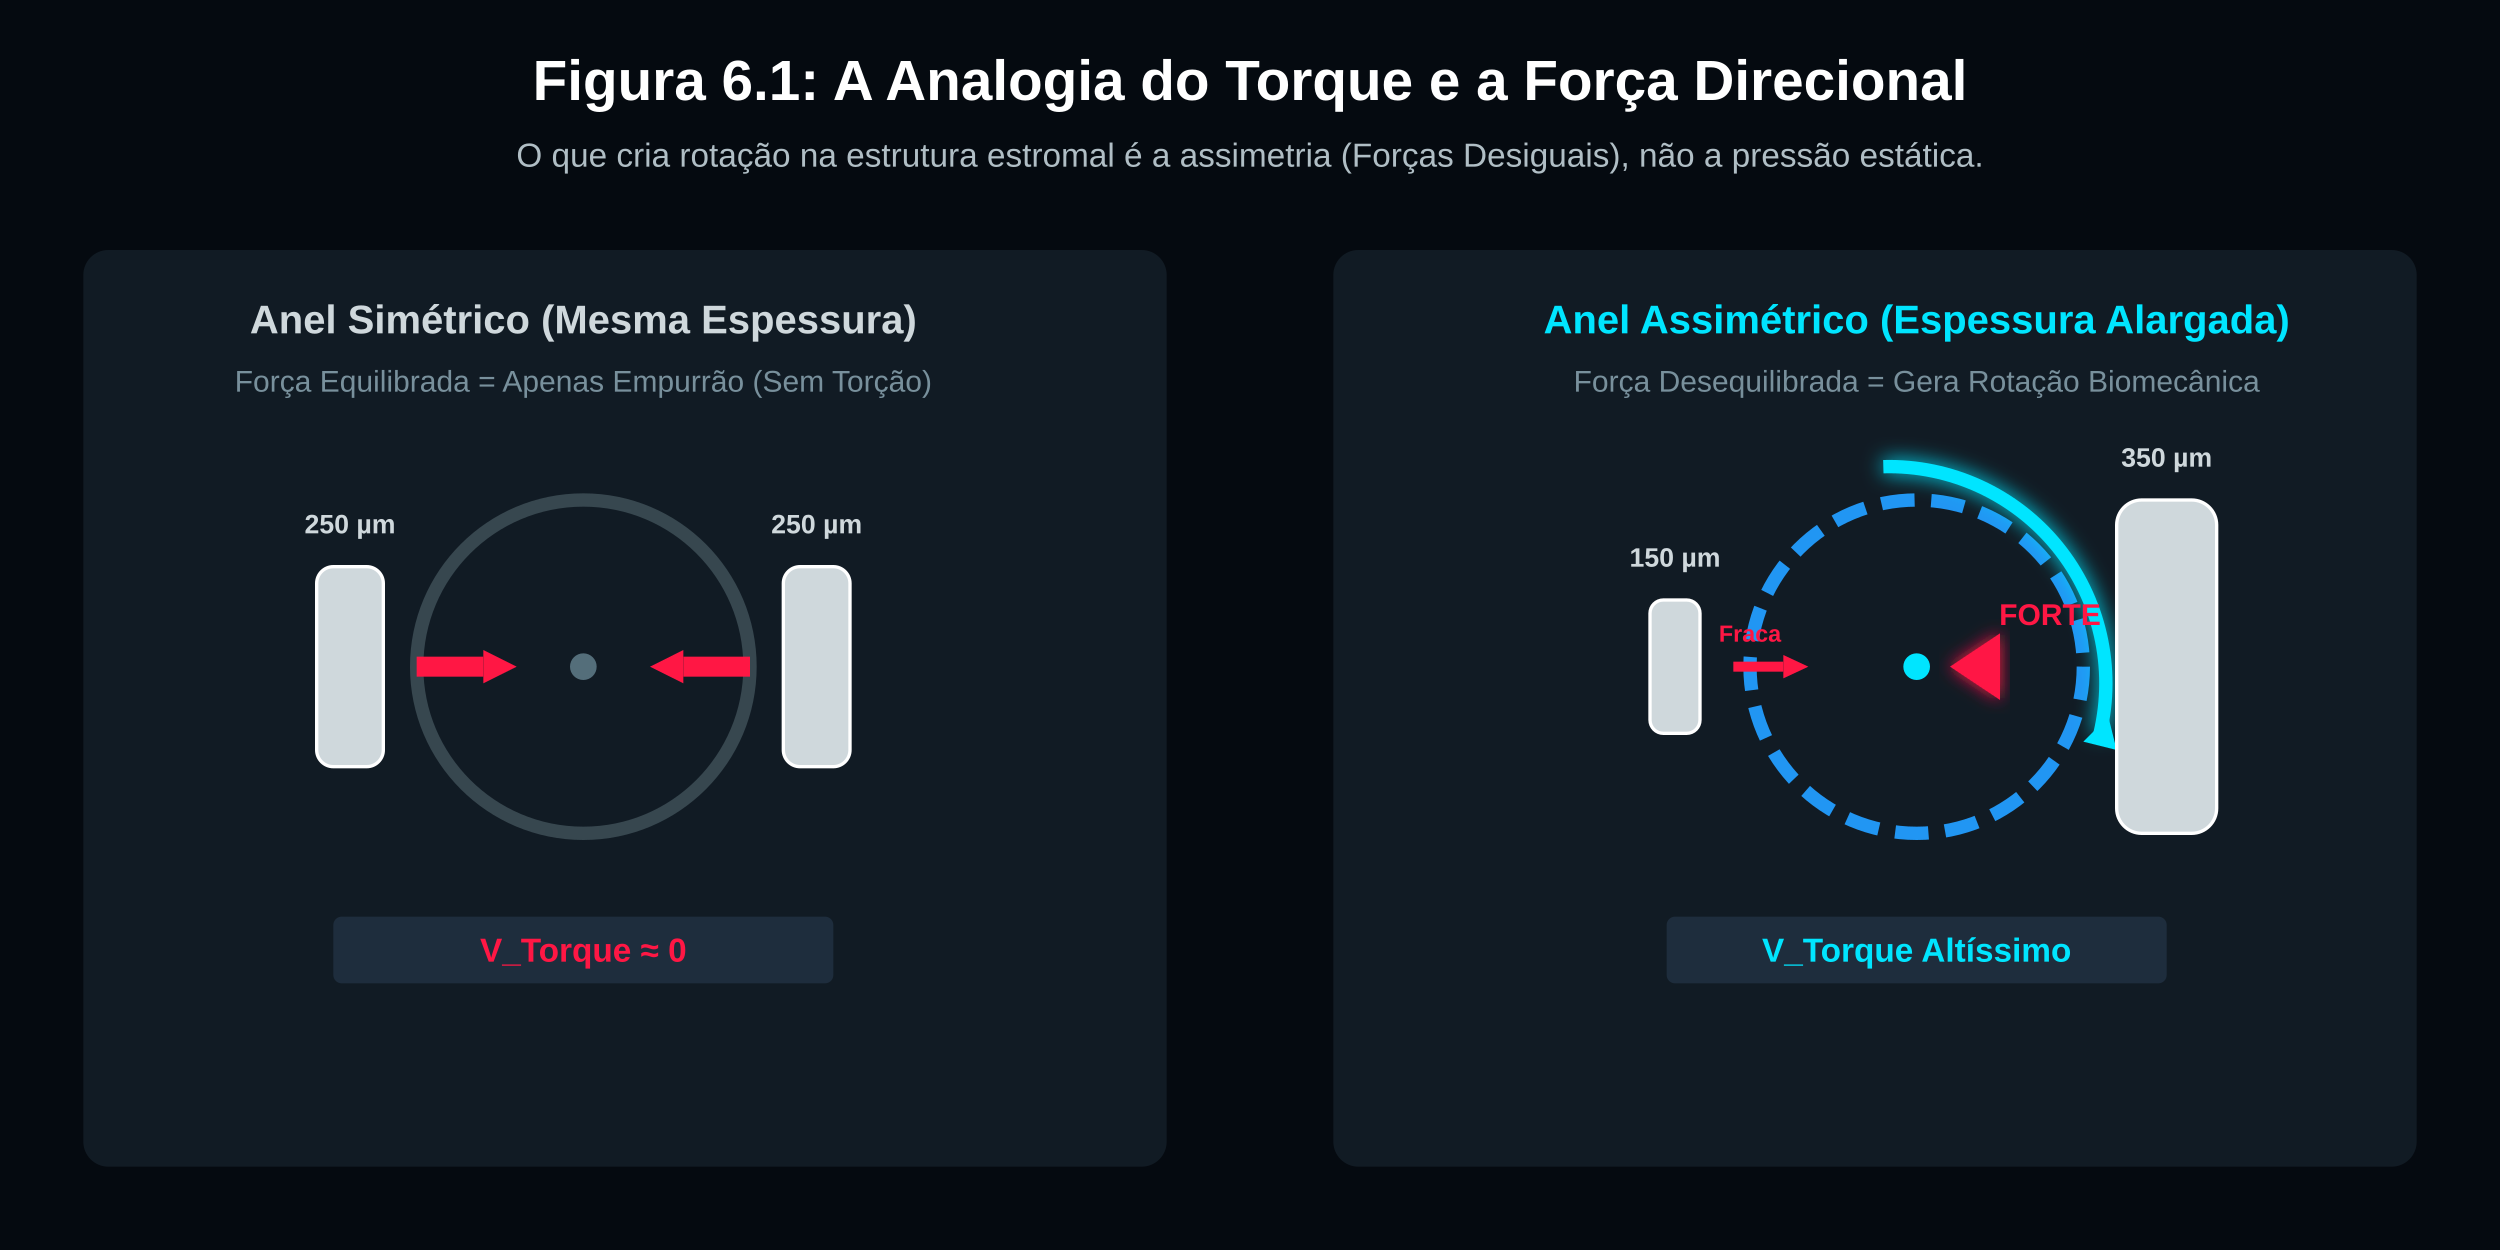
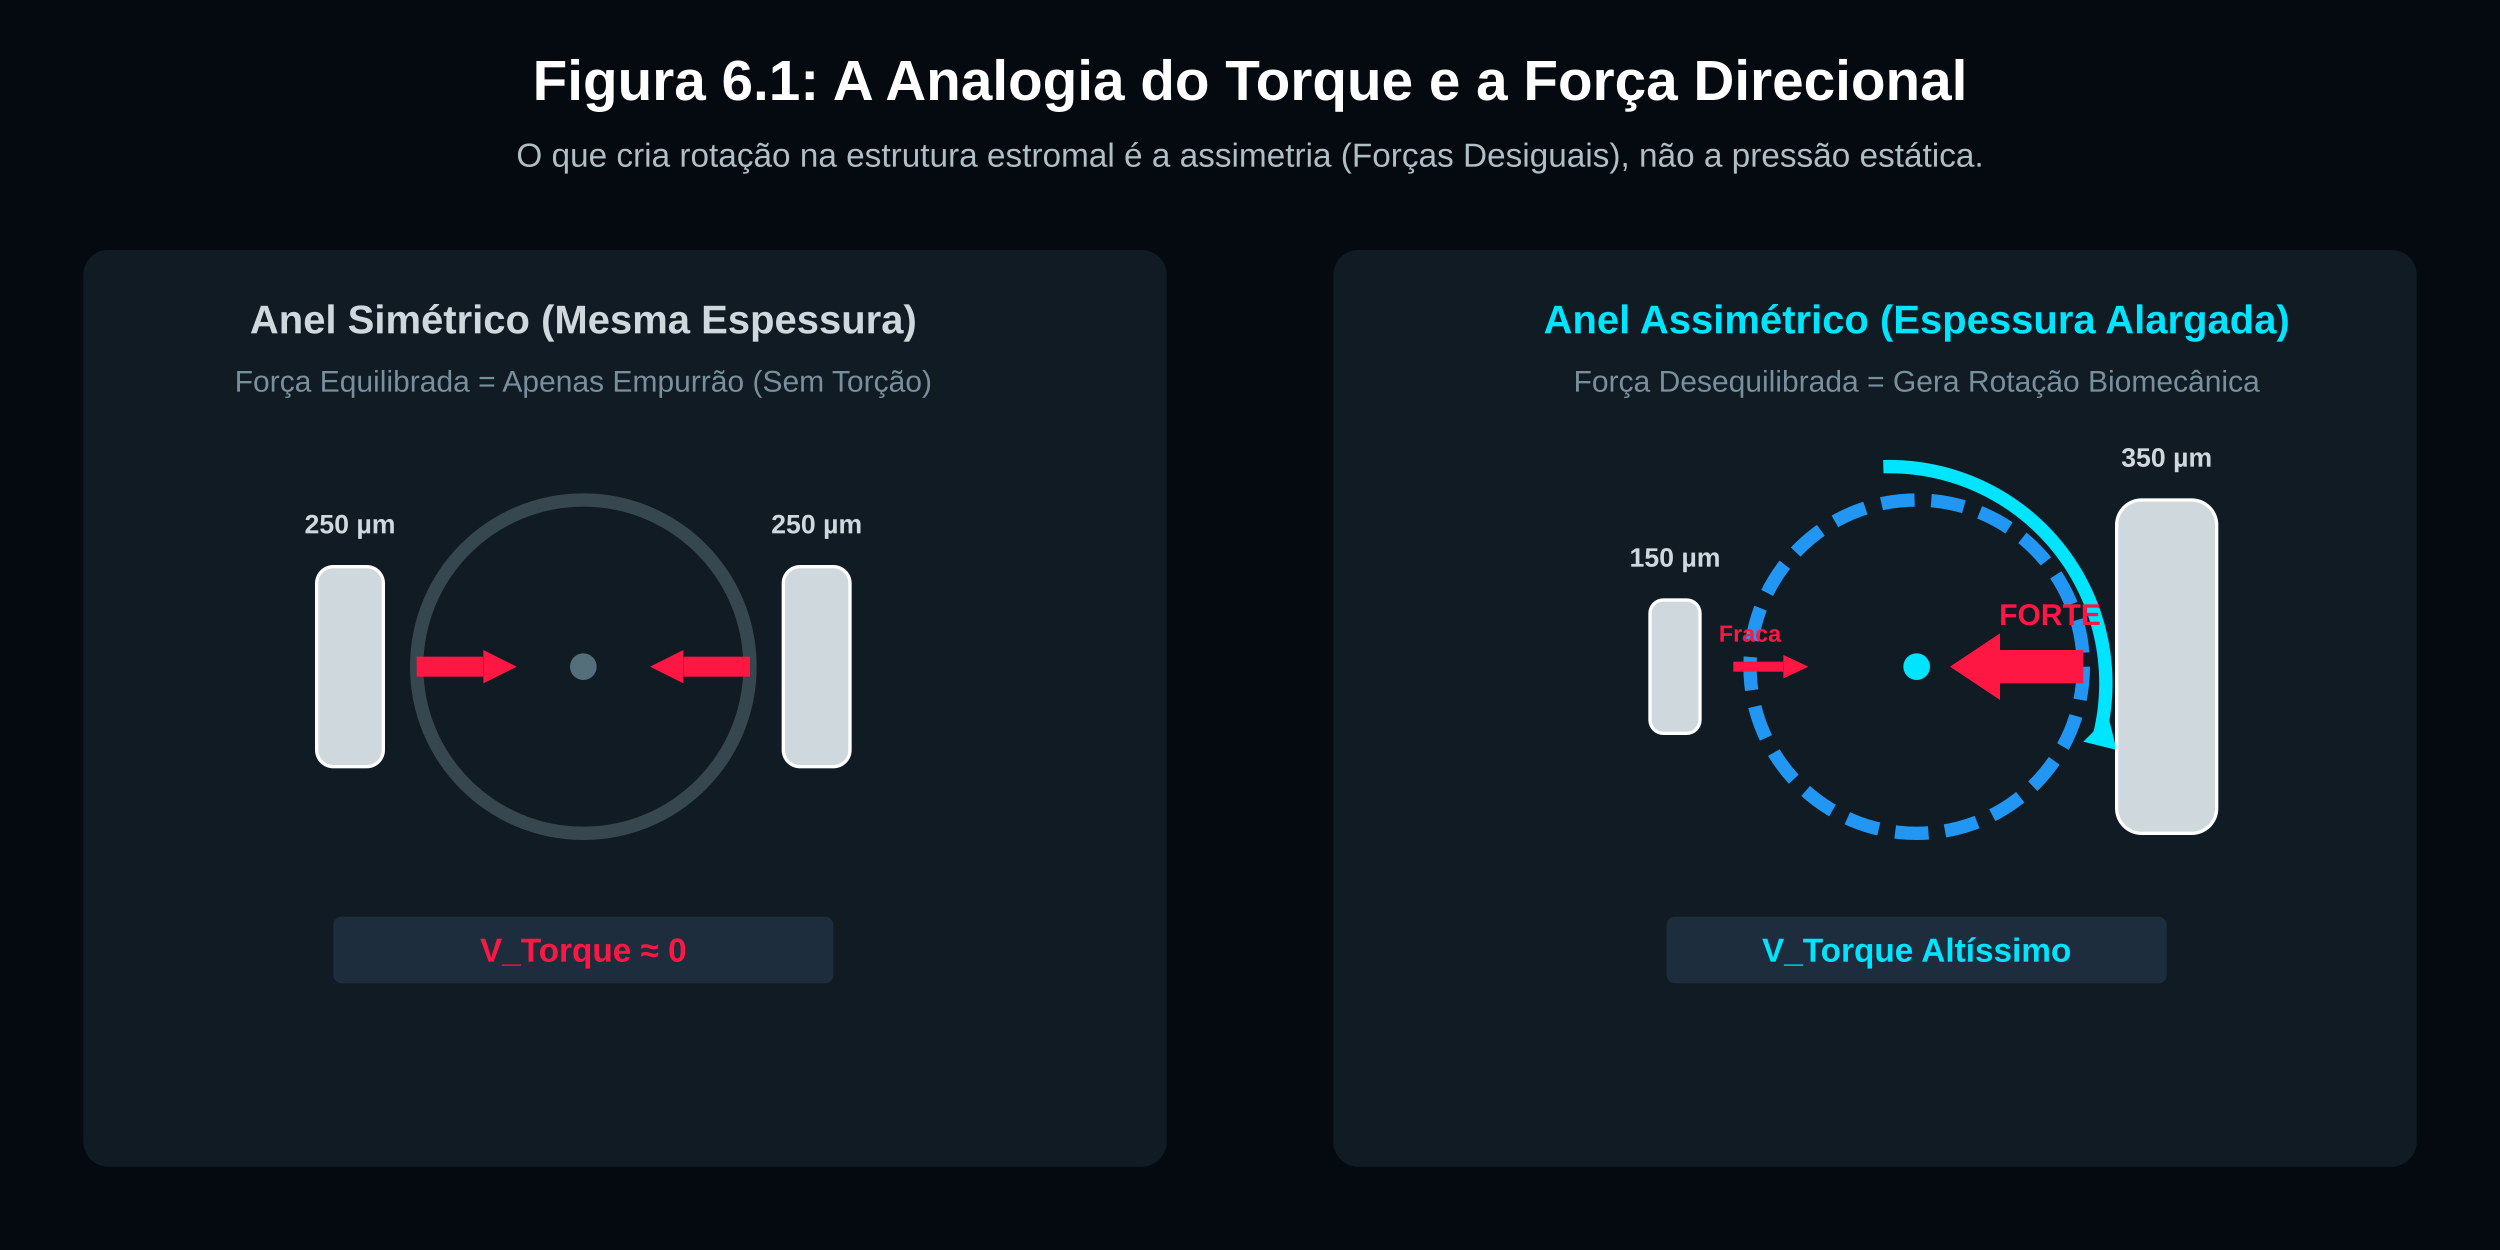
<svg xmlns="http://www.w3.org/2000/svg" viewBox="0 0 1500 750">
  <rect width="1500" height="750" fill="#050a10" />
  <defs>
-     <filter id="glowGreen" x="-20%" y="-20%" width="140%" height="140%">
-       <feGaussianBlur stdDeviation="6" result="blur" />
-       <feMerge>
-         <feMergeNode in="blur" />
-         <feMergeNode in="SourceGraphic" />
-       </feMerge>
-     </filter>
-     <filter id="glowRed" x="-20%" y="-20%" width="140%" height="140%">
-       <feGaussianBlur stdDeviation="5" result="blur" />
-       <feMerge>
-         <feMergeNode in="blur" />
-         <feMergeNode in="SourceGraphic" />
-       </feMerge>
-     </filter>
-   </defs>
+     
+     
+ </defs>
  <text x="750" y="60" fill="#ffffff" font-family="Arial" font-size="34" font-weight="bold" text-anchor="middle">Figura 6.1: A Analogia do Torque e a Força Direcional</text>
  <text x="750" y="100" fill="#B0BEC5" font-family="Arial" font-size="20" text-anchor="middle">O que cria rotação na estrutura estromal é a assimetria (Forças Desiguais), não a pressão estática.</text>
  <rect x="50" y="150" width="650" height="550" rx="15" fill="#111B24" />
  <rect x="800" y="150" width="650" height="550" rx="15" fill="#111B24" />
  <text x="350" y="200" fill="#cfd8dc" font-family="Arial" font-size="24" font-weight="bold" text-anchor="middle">Anel Simétrico (Mesma Espessura)</text>
  <text x="350" y="235" fill="#78909c" font-family="Arial" font-size="18" text-anchor="middle">Força Equilibrada = Apenas Empurrão (Sem Torção)</text>
  <circle cx="350" cy="400" r="100" fill="none" stroke="#37474f" stroke-width="8" />
  <circle cx="350" cy="400" r="8" fill="#546e7a" />
  <rect x="190" y="340" width="40" height="120" rx="10" fill="#cfd8dc" stroke="#fff" stroke-width="2" />
  <rect x="470" y="340" width="40" height="120" rx="10" fill="#cfd8dc" stroke="#fff" stroke-width="2" />
  <text x="210" y="320" fill="#cfd8dc" font-family="Arial" font-size="16" font-weight="bold" text-anchor="middle">250 µm</text>
  <text x="490" y="320" fill="#cfd8dc" font-family="Arial" font-size="16" font-weight="bold" text-anchor="middle">250 µm</text>
  <line x1="250" y1="400" x2="290" y2="400" stroke="#ff1744" stroke-width="12" />
  <polygon points="290,390 310,400 290,410" fill="#ff1744" />
  <line x1="450" y1="400" x2="410" y2="400" stroke="#ff1744" stroke-width="12" />
  <polygon points="410,390 390,400 410,410" fill="#ff1744" />
  <rect x="200" y="550" width="300" height="40" rx="5" fill="#1e2d3d" />
  <text x="350" y="577" fill="#ff1744" font-family="Arial" font-size="20" font-weight="bold" text-anchor="middle">V_Torque ≈ 0</text>
  <text x="1150" y="200" fill="#00e5ff" font-family="Arial" font-size="24" font-weight="bold" text-anchor="middle">Anel Assimétrico (Espessura Alargada)</text>
  <text x="1150" y="235" fill="#78909c" font-family="Arial" font-size="18" text-anchor="middle">Força Desequilibrada = Gera Rotação Biomecânica</text>
  <circle cx="1150" cy="400" r="100" fill="none" stroke="#2196f3" stroke-width="8" stroke-dasharray="20,10" />
  <circle cx="1150" cy="400" r="8" fill="#00e5ff" />
-   <path d="M 1130 280 A 130 130 0 0 1 1260 440" fill="none" stroke="#00e5ff" stroke-width="8" marker-end="url(#arrowB)" filter="url(#glowGreen)" />
+   <path d="M 1130 280 A 130 130 0 0 1 1260 440" fill="none" stroke="#00e5ff" stroke-width="8" marker-end="url(#arrowB)" />
  <path d="M 1265 430 L 1270 450 L 1250 445 Z" fill="#00e5ff" />
  <rect x="990" y="360" width="30" height="80" rx="8" fill="#cfd8dc" stroke="#fff" stroke-width="2" />
  <rect x="1270" y="300" width="60" height="200" rx="15" fill="#cfd8dc" stroke="#fff" stroke-width="2" />
  <text x="1005" y="340" fill="#cfd8dc" font-family="Arial" font-size="16" font-weight="bold" text-anchor="middle">150 µm</text>
  <text x="1300" y="280" fill="#cfd8dc" font-family="Arial" font-size="16" font-weight="bold" text-anchor="middle">350 µm</text>
  <line x1="1040" y1="400" x2="1070" y2="400" stroke="#ff1744" stroke-width="6" />
  <polygon points="1070,393 1085,400 1070,407" fill="#ff1744" />
  <text x="1050" y="385" fill="#ff1744" font-family="Arial" font-size="14" font-weight="bold" text-anchor="middle">Fraca</text>
-   <line x1="1250" y1="400" x2="1200" y2="400" stroke="#ff1744" stroke-width="20" filter="url(#glowRed)" />
-   <polygon points="1200,380 1170,400 1200,420" fill="#ff1744" filter="url(#glowRed)" />
+   <line x1="1250" y1="400" x2="1200" y2="400" stroke="#ff1744" stroke-width="20" />
+   <polygon points="1200,380 1170,400 1200,420" fill="#ff1744" />
  <text x="1230" y="375" fill="#ff1744" font-family="Arial" font-size="18" font-weight="bold" text-anchor="middle">FORTE</text>
  <rect x="1000" y="550" width="300" height="40" rx="5" fill="#1e2d3d" />
  <text x="1150" y="577" fill="#00e5ff" font-family="Arial" font-size="20" font-weight="bold" text-anchor="middle">V_Torque Altíssimo</text>
</svg>
